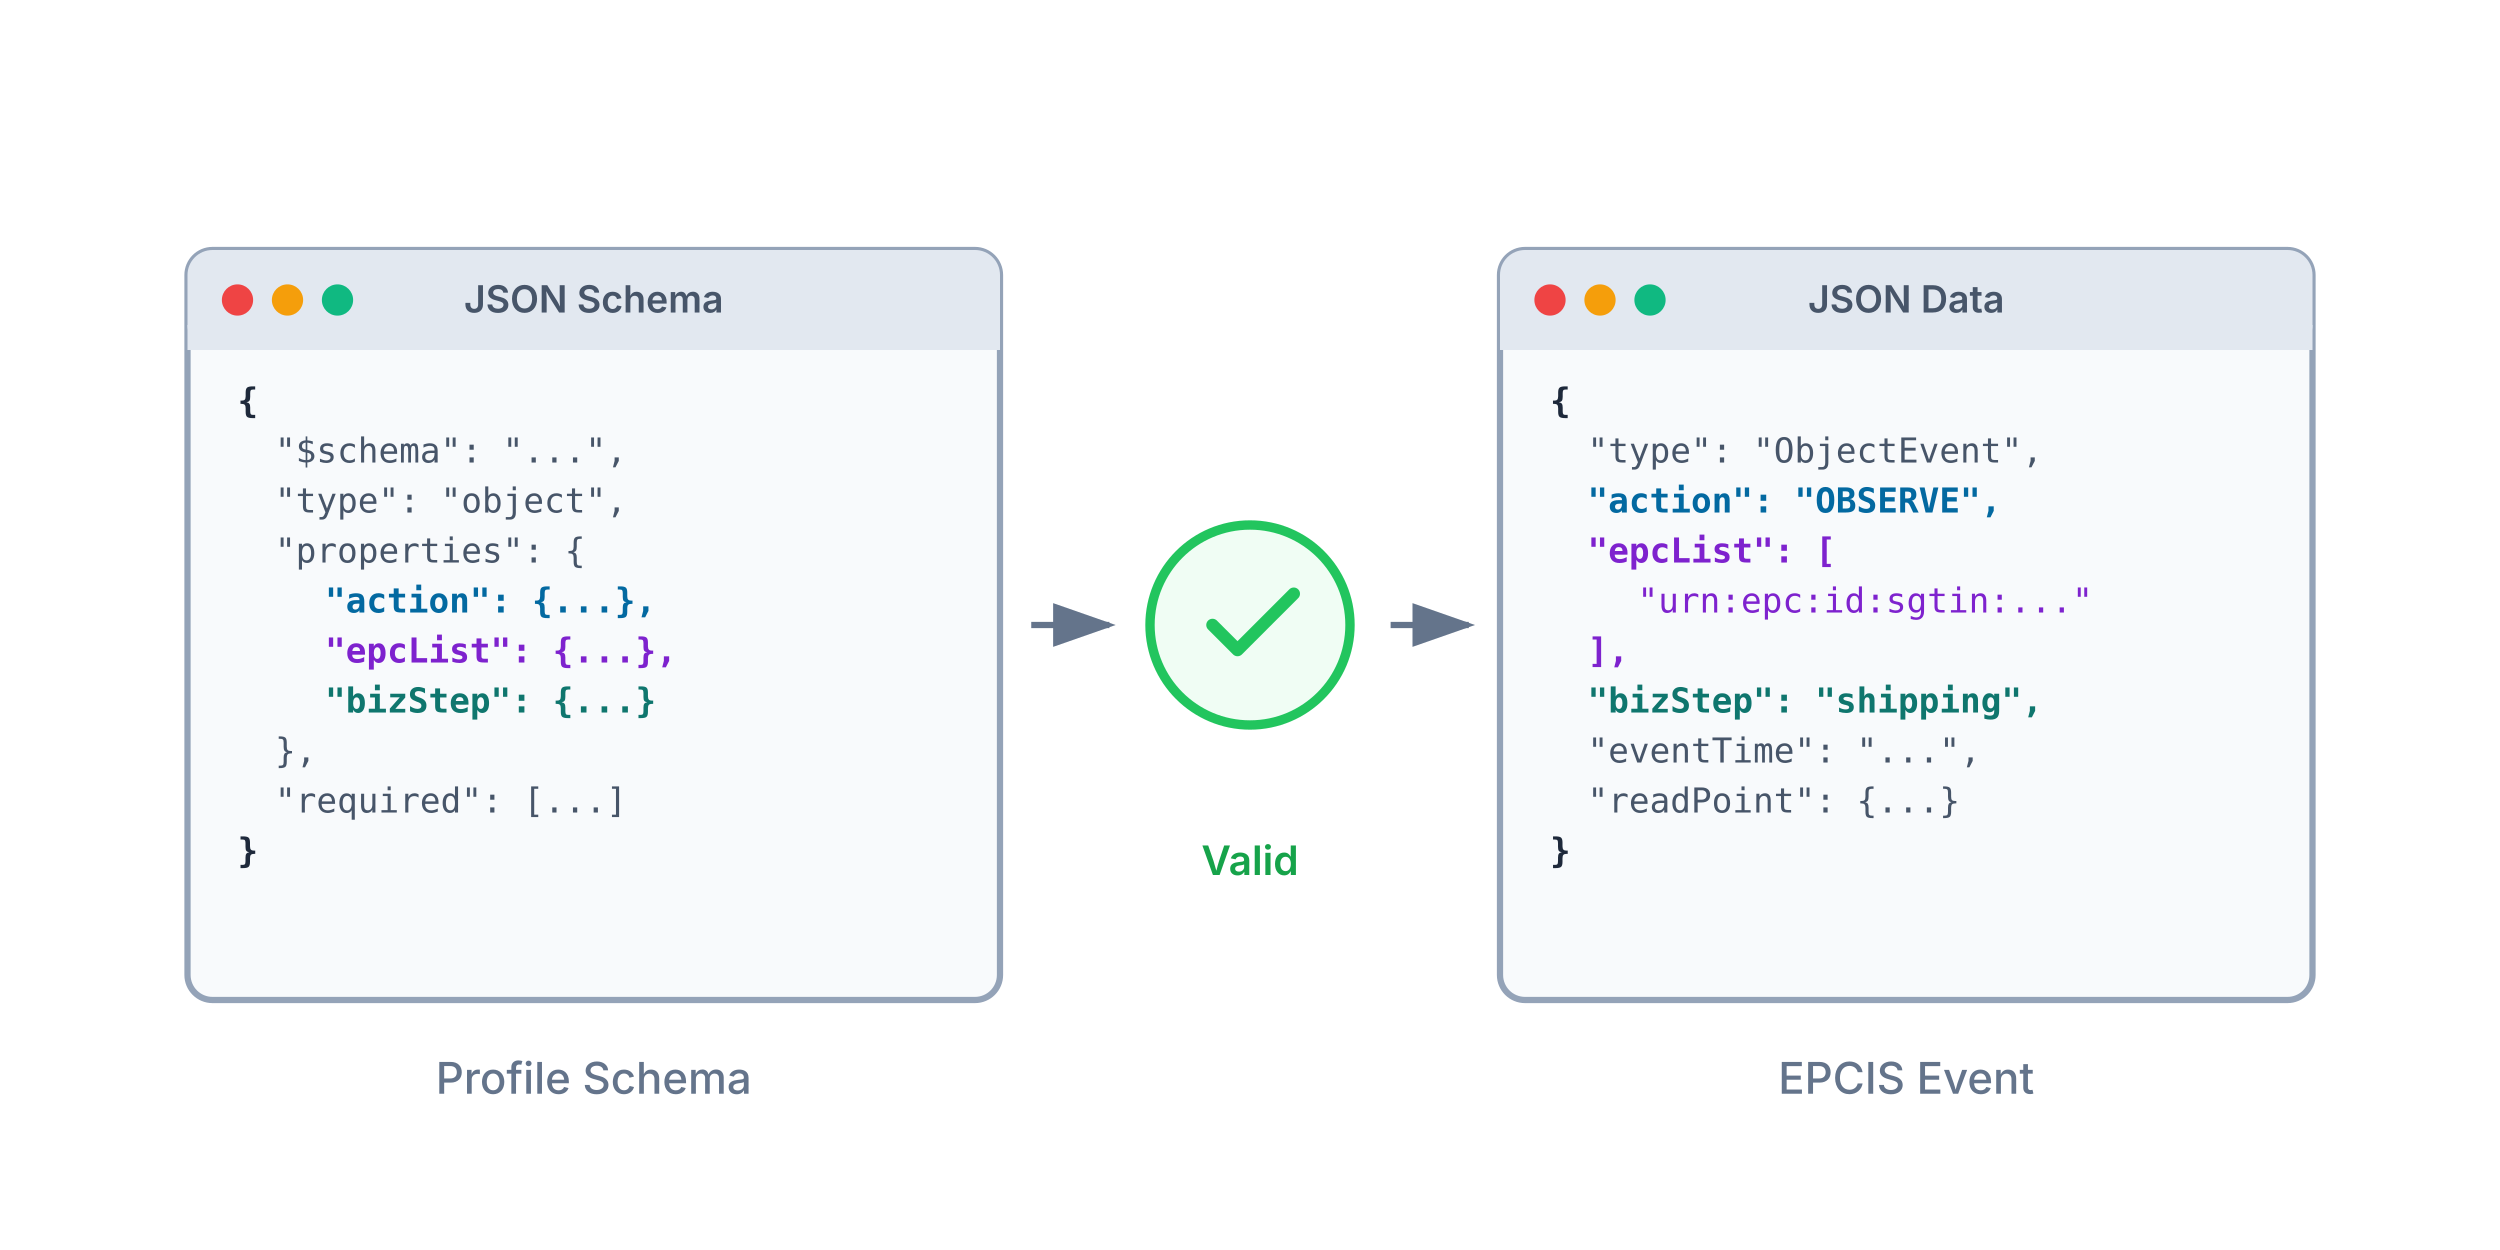
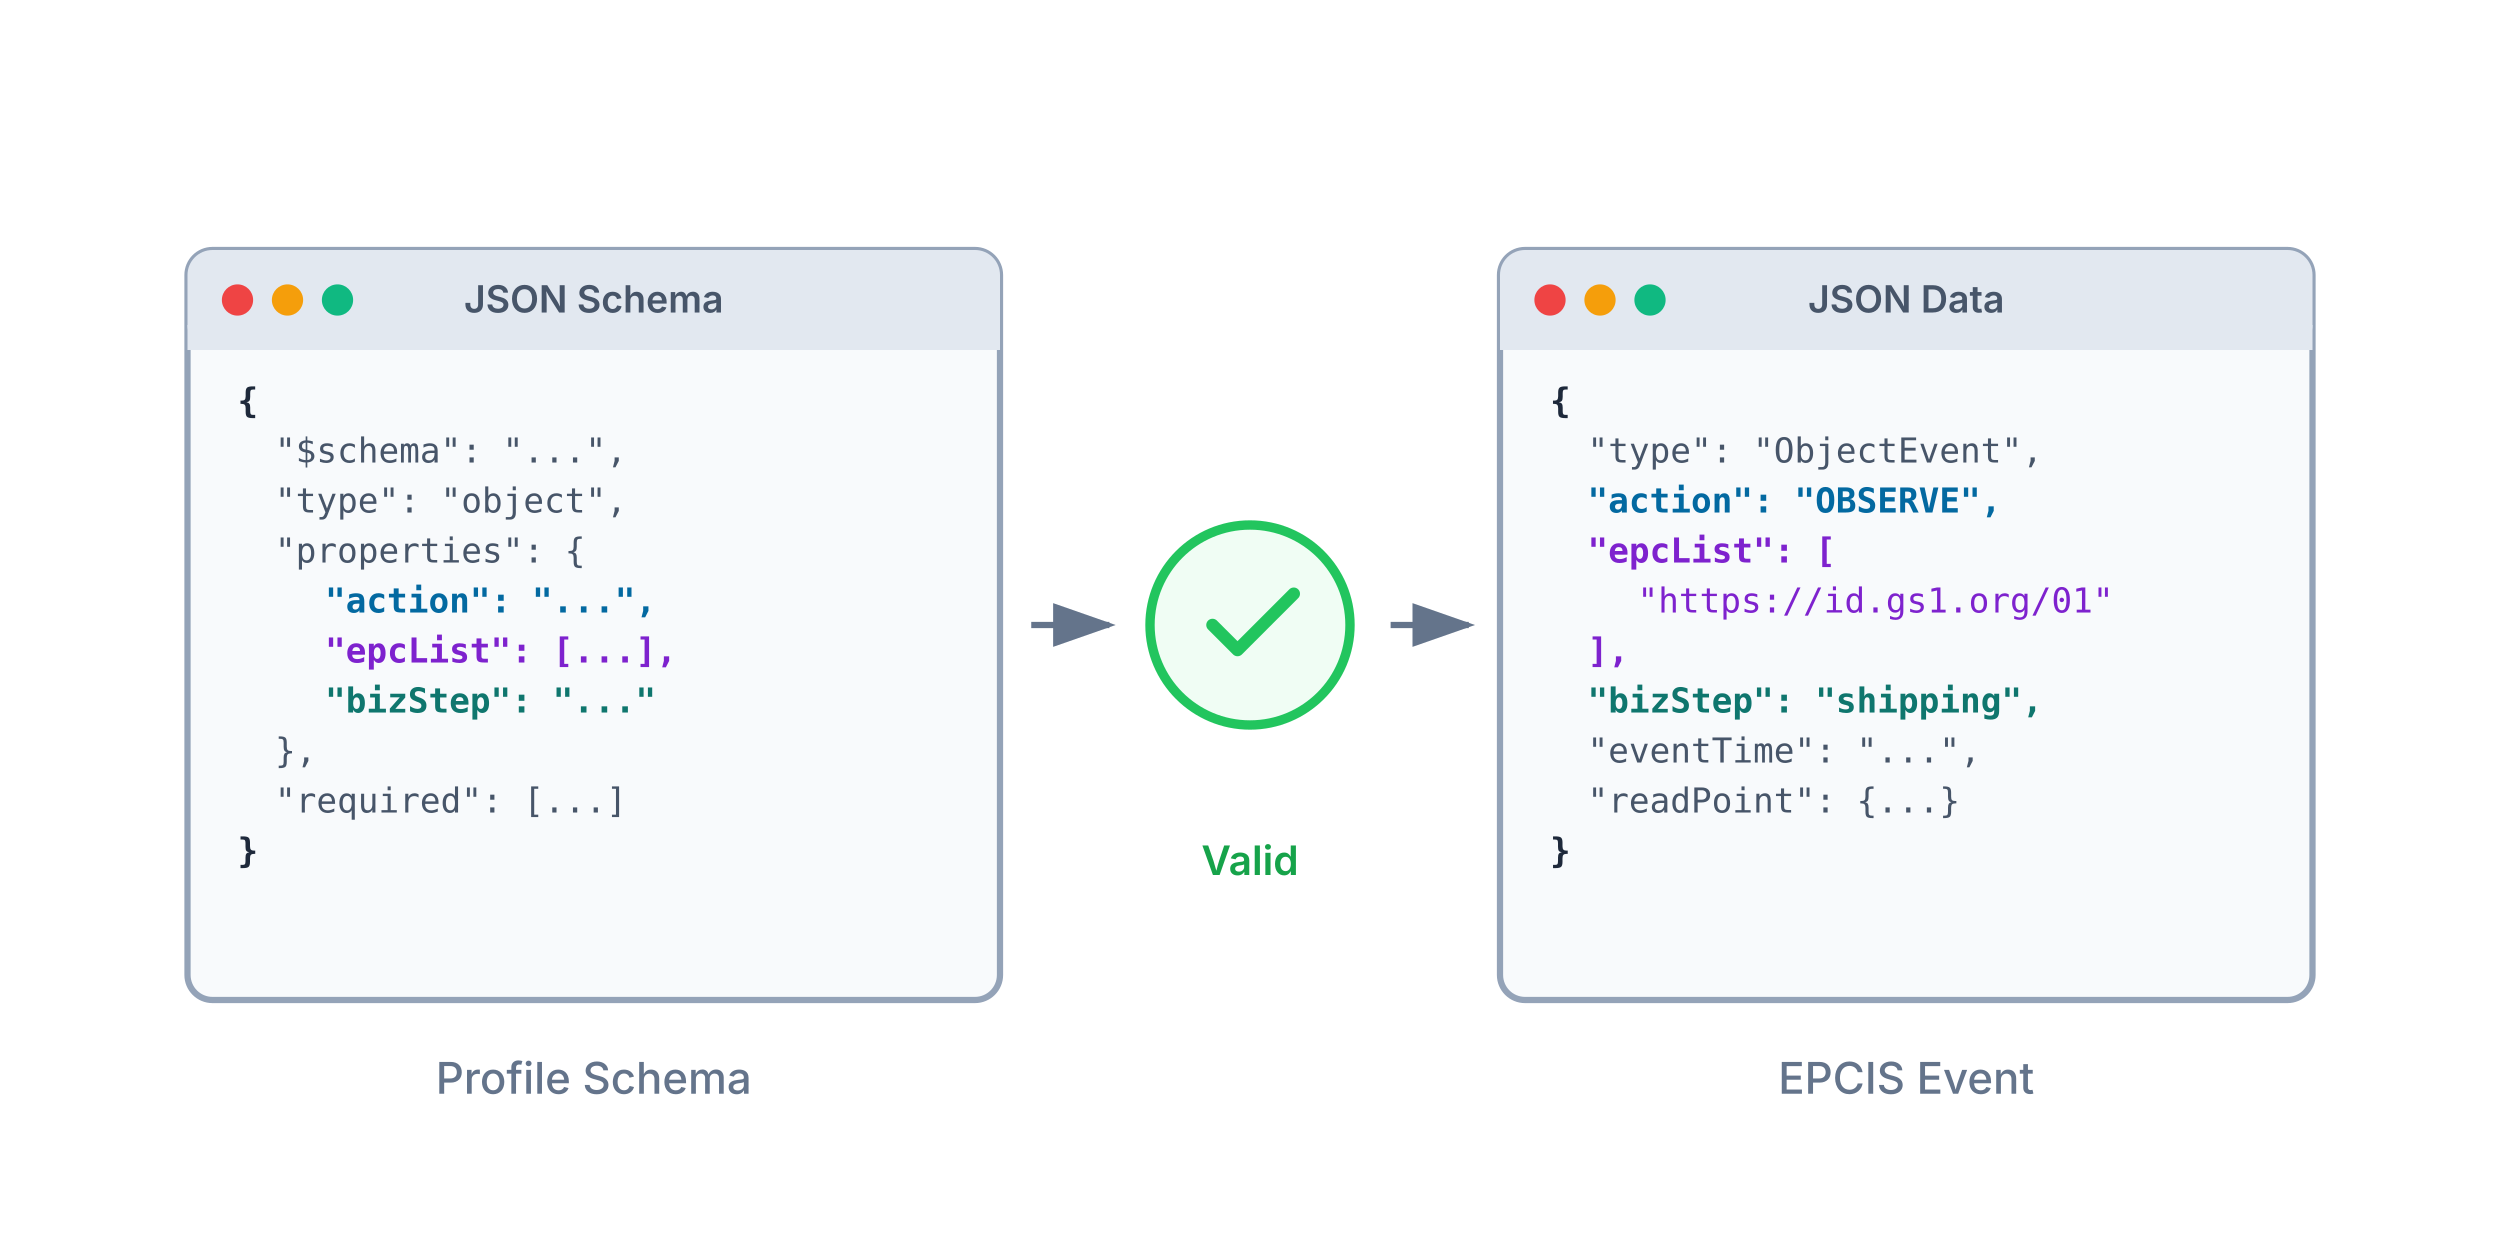
<svg xmlns="http://www.w3.org/2000/svg" width="800" height="400" viewBox="0 0 800 400" fill="none">
  <defs>
    <marker id="arrow-validator-light" markerWidth="10" markerHeight="7" refX="9" refY="3.5" orient="auto">
      <polygon points="0 0, 10 3.5, 0 7" fill="#64748b" />
    </marker>
  </defs>
  <g transform="translate(60, 80)">
    <rect x="0" y="0" width="260" height="240" rx="8" fill="#f8fafc" stroke="#94a3b8" stroke-width="2" />
    <rect x="0" y="0" width="260" height="32" rx="8" fill="#e2e8f0" />
    <rect x="0" y="24" width="260" height="8" fill="#e2e8f0" />
    <circle cx="16" cy="16" r="5" fill="#ef4444" />
    <circle cx="32" cy="16" r="5" fill="#f59e0b" />
    <circle cx="48" cy="16" r="5" fill="#10b981" />
    <text x="130" y="20" fill="#475569" font-family="system-ui, -apple-system, sans-serif" font-size="12" font-weight="600" text-anchor="middle">JSON Schema</text>
    <g font-family="'Monaco', 'Menlo', 'Consolas', monospace" font-size="11">
      <text x="16" y="52" fill="#1e293b" font-weight="600">{</text>
      <text x="28" y="68" fill="#475569">"$schema": "...",</text>
      <text x="28" y="84" fill="#475569">"type": "object",</text>
      <text x="28" y="100" fill="#475569">"properties": {</text>
-       <text x="44" y="116" fill="#0369a1" font-weight="600">"action": {...},</text>
-       <text x="44" y="132" fill="#7e22ce" font-weight="600">"epcList": {...},</text>
-       <text x="44" y="148" fill="#0f766e" font-weight="600">"bizStep": {...}</text>
+       <text x="44" y="116" fill="#0369a1" font-weight="600">"action": "...",</text>
+       <text x="44" y="132" fill="#7e22ce" font-weight="600">"epcList": [...],</text>
+       <text x="44" y="148" fill="#0f766e" font-weight="600">"bizStep": "..."</text>
      <text x="28" y="164" fill="#475569">},</text>
      <text x="28" y="180" fill="#475569">"required": [...]</text>
      <text x="16" y="196" fill="#1e293b" font-weight="600">}</text>
    </g>
  </g>
  <g transform="translate(400, 200)">
    <path d="M -70 0 L -45 0" stroke="#64748b" stroke-width="2" marker-end="url(#arrow-validator-light)" />
    <circle cx="0" cy="0" r="32" fill="#f0fdf4" stroke="#22c55e" stroke-width="3" />
    <path d="M-12 0 L-4 8 L14 -10" stroke="#22c55e" stroke-width="4" stroke-linecap="round" stroke-linejoin="round" fill="none" />
    <path d="M 45 0 L 70 0" stroke="#64748b" stroke-width="2" marker-end="url(#arrow-validator-light)" />
  </g>
  <g transform="translate(480, 80)">
    <rect x="0" y="0" width="260" height="240" rx="8" fill="#f8fafc" stroke="#94a3b8" stroke-width="2" />
    <rect x="0" y="0" width="260" height="32" rx="8" fill="#e2e8f0" />
    <rect x="0" y="24" width="260" height="8" fill="#e2e8f0" />
    <circle cx="16" cy="16" r="5" fill="#ef4444" />
    <circle cx="32" cy="16" r="5" fill="#f59e0b" />
    <circle cx="48" cy="16" r="5" fill="#10b981" />
    <text x="130" y="20" fill="#475569" font-family="system-ui, -apple-system, sans-serif" font-size="12" font-weight="600" text-anchor="middle">JSON Data</text>
    <g font-family="'Monaco', 'Menlo', 'Consolas', monospace" font-size="11">
      <text x="16" y="52" fill="#1e293b" font-weight="600">{</text>
      <text x="28" y="68" fill="#475569">"type": "ObjectEvent",</text>
      <text x="28" y="84" fill="#0369a1" font-weight="600">"action": "OBSERVE",</text>
      <text x="28" y="100" fill="#7e22ce" font-weight="600">"epcList": [</text>
-       <text x="44" y="116" fill="#7e22ce">"urn:epc:id:sgtin:..."</text>
+       <text x="44" y="116" fill="#7e22ce">"https://id.gs1.org/01"</text>
      <text x="28" y="132" fill="#7e22ce" font-weight="600">],</text>
      <text x="28" y="148" fill="#0f766e" font-weight="600">"bizStep": "shipping",</text>
      <text x="28" y="164" fill="#475569">"eventTime": "...",</text>
      <text x="28" y="180" fill="#475569">"readPoint": {...}</text>
      <text x="16" y="196" fill="#1e293b" font-weight="600">}</text>
    </g>
  </g>
  <text x="190" y="350" fill="#64748b" font-family="system-ui, -apple-system, sans-serif" font-size="14" font-weight="500" text-anchor="middle">Profile Schema</text>
  <text x="400" y="280" fill="#16a34a" font-family="system-ui, -apple-system, sans-serif" font-size="13" font-weight="600" text-anchor="middle">Valid</text>
  <text x="610" y="350" fill="#64748b" font-family="system-ui, -apple-system, sans-serif" font-size="14" font-weight="500" text-anchor="middle">EPCIS Event</text>
</svg>
